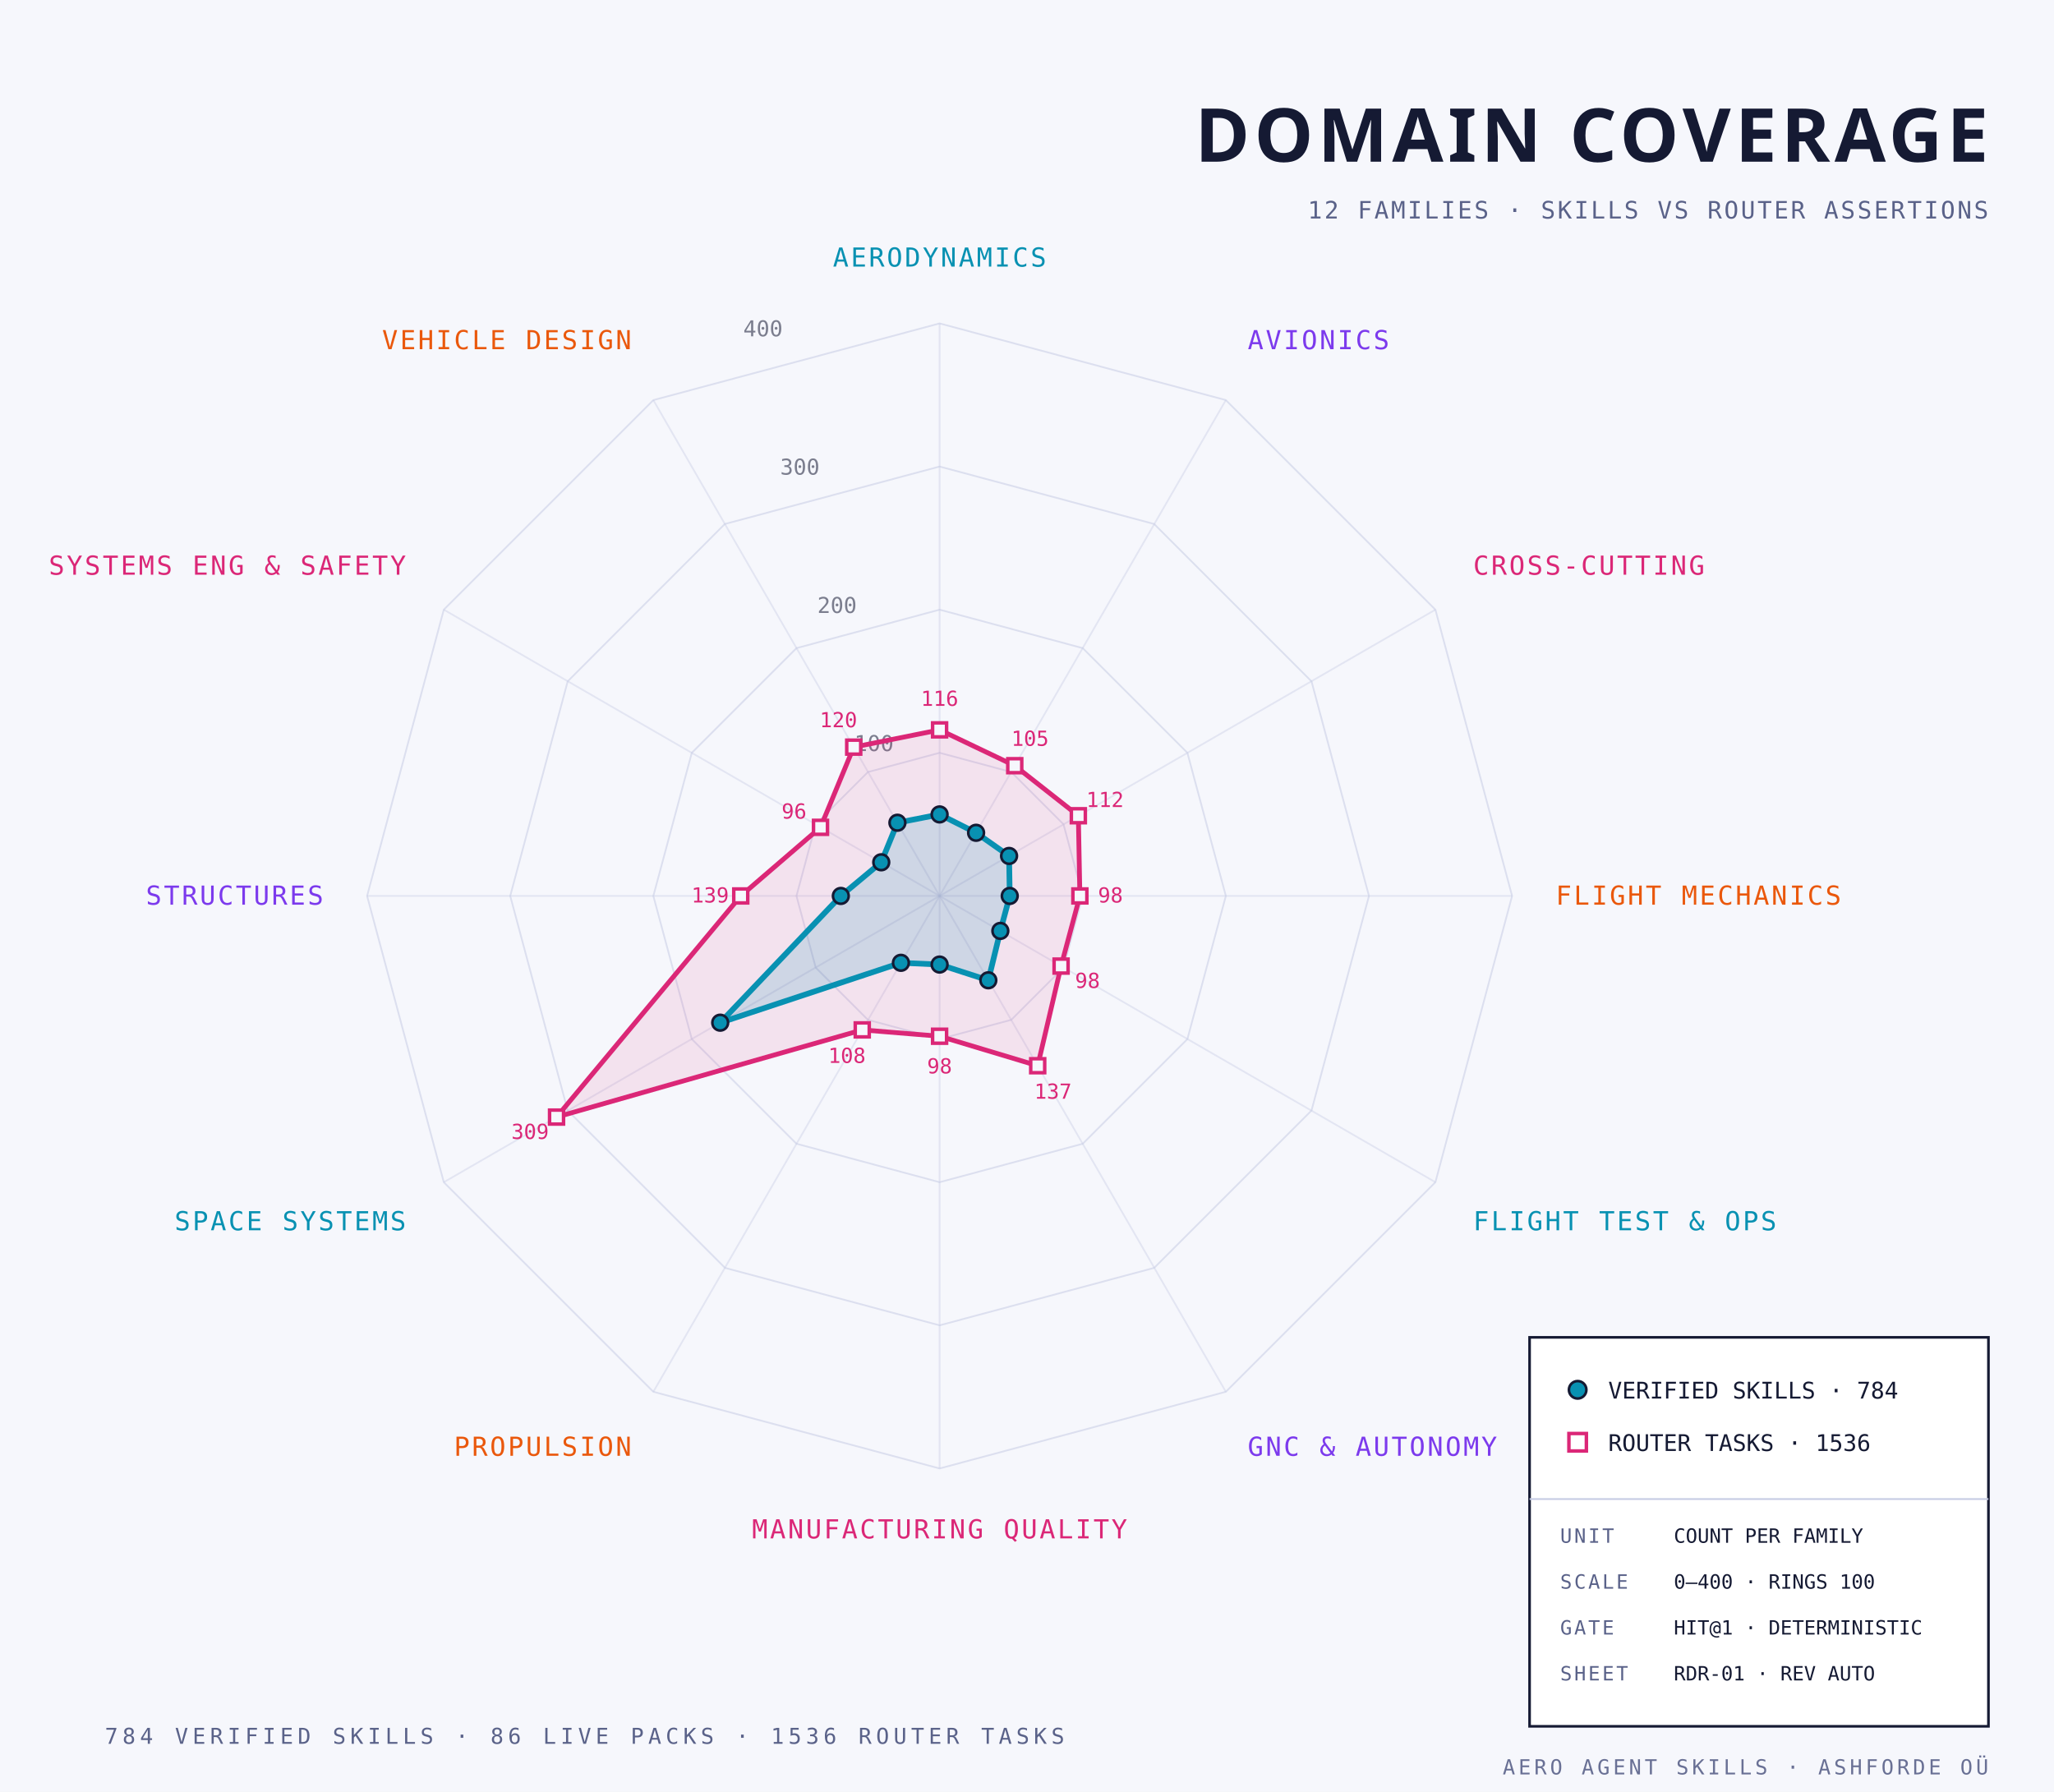
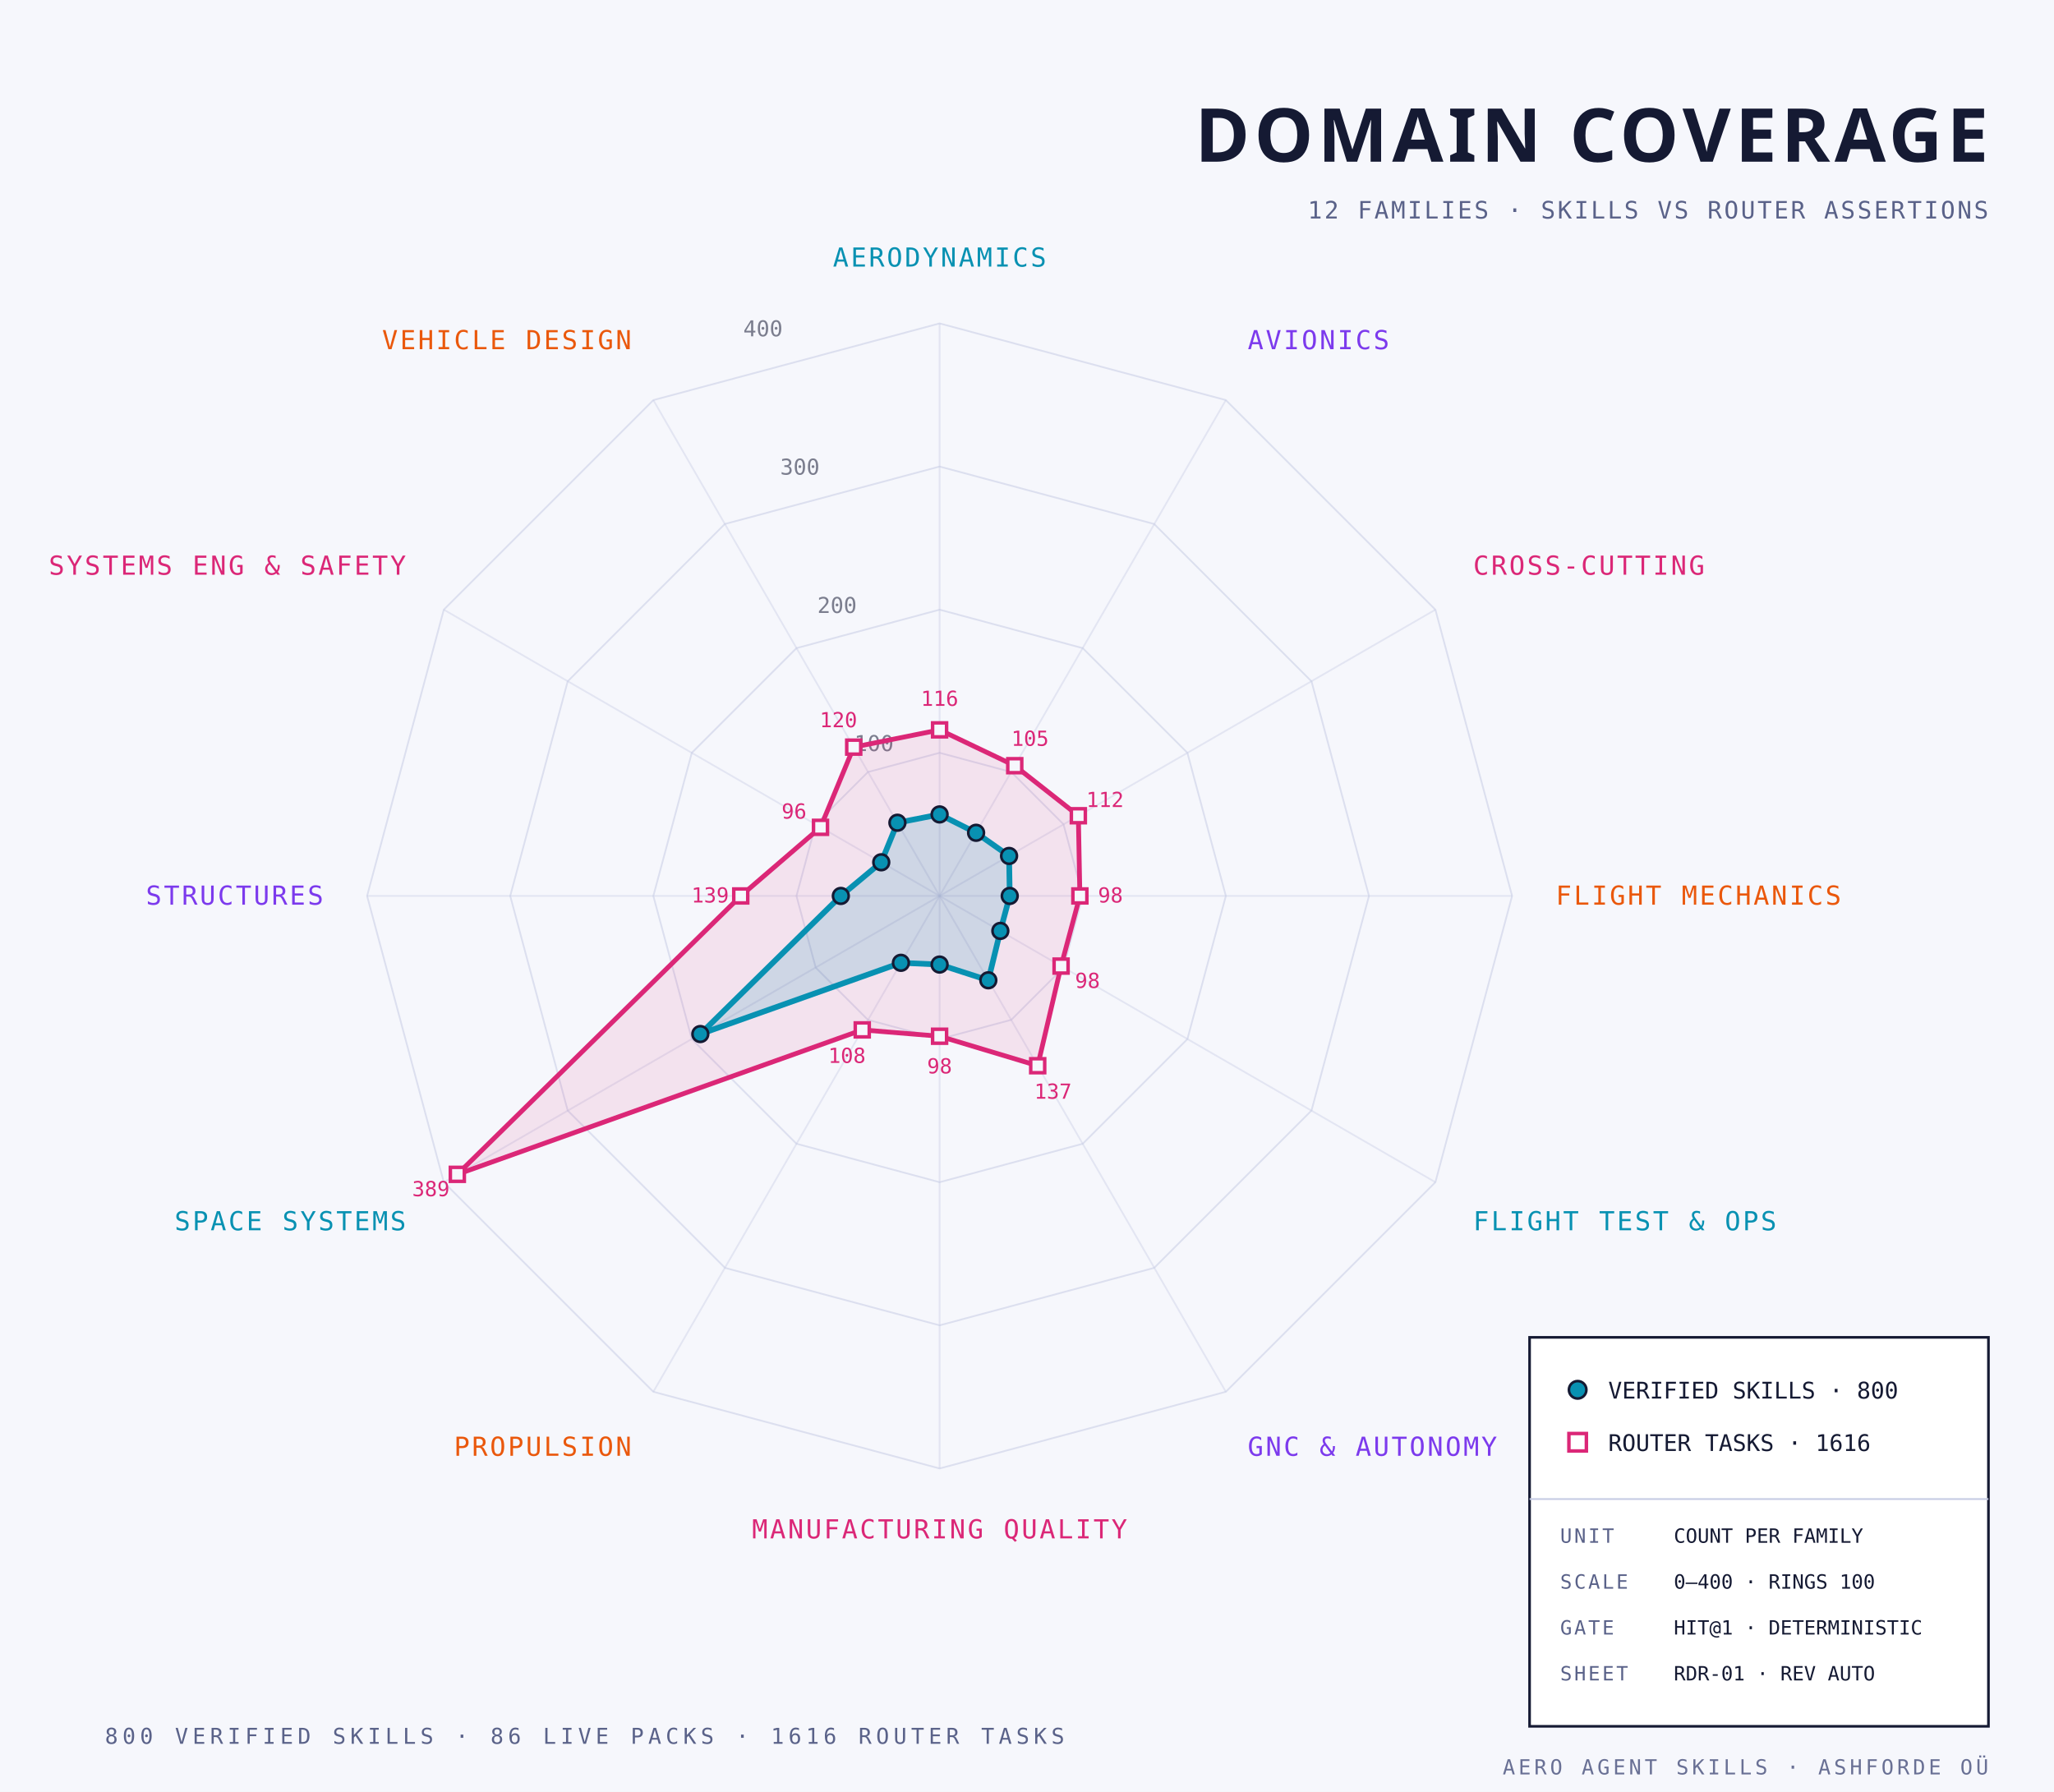
<svg xmlns="http://www.w3.org/2000/svg" width="940" height="820" viewBox="0 0 940 820">
  <style>
    .mono { font-family: "JetBrains Mono", "IBM Plex Mono", "Menlo", monospace; }
    .cond { font-family: "Barlow Condensed", "DIN Condensed", "Arial Narrow", sans-serif; font-weight: 700; text-transform: uppercase; }
    .serif { font-family: "Instrument Serif", Georgia, serif; font-style: italic; }
  </style>
  <rect width="940" height="820" fill="#f6f7fc" />
  <polygon points="430.0,344.5 462.8,353.3 486.7,377.2 495.5,410.0 486.7,442.8 462.8,466.7 430.0,475.5 397.2,466.7 373.3,442.8 364.5,410.0 373.3,377.2 397.2,353.3" fill="none" stroke="#c6cce4" stroke-width="0.8" stroke-opacity="0.55" />
  <polygon points="430.0,279.0 495.5,296.6 543.4,344.5 561.0,410.0 543.4,475.5 495.5,523.4 430.0,541.0 364.5,523.4 316.6,475.5 299.0,410.0 316.6,344.5 364.5,296.6" fill="none" stroke="#c6cce4" stroke-width="0.8" stroke-opacity="0.55" />
  <polygon points="430.0,213.5 528.2,239.8 600.2,311.8 626.5,410.0 600.2,508.2 528.2,580.2 430.0,606.5 331.8,580.2 259.8,508.2 233.5,410.0 259.8,311.8 331.7,239.8" fill="none" stroke="#c6cce4" stroke-width="0.8" stroke-opacity="0.55" />
  <polygon points="430.0,148.0 561.0,183.1 656.9,279.0 692.0,410.0 656.9,541.0 561.0,636.9 430.0,672.0 299.0,636.9 203.1,541.0 168.0,410.0 203.1,279.0 299.0,183.1" fill="none" stroke="#c6cce4" stroke-width="0.8" stroke-opacity="0.55" />
  <line x1="430" y1="410" x2="430.0" y2="148.0" stroke="#c6cce4" stroke-width="0.8" stroke-opacity="0.4" />
  <line x1="430" y1="410" x2="561.0" y2="183.1" stroke="#c6cce4" stroke-width="0.8" stroke-opacity="0.4" />
  <line x1="430" y1="410" x2="656.9" y2="279.0" stroke="#c6cce4" stroke-width="0.8" stroke-opacity="0.4" />
  <line x1="430" y1="410" x2="692.0" y2="410.0" stroke="#c6cce4" stroke-width="0.8" stroke-opacity="0.4" />
  <line x1="430" y1="410" x2="656.9" y2="541.0" stroke="#c6cce4" stroke-width="0.8" stroke-opacity="0.4" />
  <line x1="430" y1="410" x2="561.0" y2="636.9" stroke="#c6cce4" stroke-width="0.8" stroke-opacity="0.4" />
  <line x1="430" y1="410" x2="430.0" y2="672.0" stroke="#c6cce4" stroke-width="0.8" stroke-opacity="0.4" />
  <line x1="430" y1="410" x2="299.0" y2="636.9" stroke="#c6cce4" stroke-width="0.8" stroke-opacity="0.4" />
  <line x1="430" y1="410" x2="203.1" y2="541.0" stroke="#c6cce4" stroke-width="0.8" stroke-opacity="0.4" />
  <line x1="430" y1="410" x2="168.0" y2="410.0" stroke="#c6cce4" stroke-width="0.8" stroke-opacity="0.4" />
  <line x1="430" y1="410" x2="203.1" y2="279.0" stroke="#c6cce4" stroke-width="0.8" stroke-opacity="0.4" />
  <line x1="430" y1="410" x2="299.0" y2="183.1" stroke="#c6cce4" stroke-width="0.8" stroke-opacity="0.4" />
  <text class="mono" x="409.0" y="343.7" text-anchor="end" font-size="10" fill="#151a33" opacity="0.55">100</text>
  <text class="mono" x="392.1" y="280.5" text-anchor="end" font-size="10" fill="#151a33" opacity="0.55">200</text>
  <text class="mono" x="375.1" y="217.2" text-anchor="end" font-size="10" fill="#151a33" opacity="0.55">300</text>
  <text class="mono" x="358.2" y="153.9" text-anchor="end" font-size="10" fill="#151a33" opacity="0.55">400</text>
  <text class="mono" x="430.0" y="122.0" text-anchor="middle" font-size="12" fill="#0891b2" letter-spacing="1">AERODYNAMICS</text>
  <text class="mono" x="571.0" y="159.8" text-anchor="start" font-size="12" fill="#7c3aed" letter-spacing="1">AVIONICS</text>
  <text class="mono" x="674.2" y="263.0" text-anchor="start" font-size="12" fill="#db2777" letter-spacing="1">CROSS-CUTTING</text>
  <text class="mono" x="712.0" y="414.0" text-anchor="start" font-size="12" fill="#ea580c" letter-spacing="1">FLIGHT MECHANICS</text>
  <text class="mono" x="674.2" y="563.0" text-anchor="start" font-size="12" fill="#0891b2" letter-spacing="1">FLIGHT TEST &amp; OPS</text>
  <text class="mono" x="571.0" y="666.2" text-anchor="start" font-size="12" fill="#7c3aed" letter-spacing="1">GNC &amp; AUTONOMY</text>
  <text class="mono" x="430.0" y="704.0" text-anchor="middle" font-size="12" fill="#db2777" letter-spacing="1">MANUFACTURING QUALITY</text>
  <text class="mono" x="289.0" y="666.2" text-anchor="end" font-size="12" fill="#ea580c" letter-spacing="1">PROPULSION</text>
  <text class="mono" x="185.8" y="563.0" text-anchor="end" font-size="12" fill="#0891b2" letter-spacing="1">SPACE SYSTEMS</text>
  <text class="mono" x="148.0" y="414.0" text-anchor="end" font-size="12" fill="#7c3aed" letter-spacing="1">STRUCTURES</text>
  <text class="mono" x="185.8" y="263.0" text-anchor="end" font-size="12" fill="#db2777" letter-spacing="1">SYSTEMS ENG &amp; SAFETY</text>
  <text class="mono" x="289.0" y="159.8" text-anchor="end" font-size="12" fill="#ea580c" letter-spacing="1">VEHICLE DESIGN</text>
-   <polygon points="430.0,334.0 464.4,350.4 493.5,373.3 494.2,410.0 485.6,442.1 474.9,487.7 430.0,474.2 394.6,471.3 254.7,511.2 339.0,410.0 375.5,378.6 390.7,341.9" fill="#db2777" fill-opacity="0.10" stroke="#db2777" stroke-width="2.2" />
+   <polygon points="430.0,334.0 464.4,350.4 493.5,373.3 494.2,410.0 485.6,442.1 474.9,487.7 430.0,474.2 394.6,471.3 209.3,537.4 339.0,410.0 375.5,378.6 390.7,341.9" fill="#db2777" fill-opacity="0.10" stroke="#db2777" stroke-width="2.2" />
  <rect x="426.8" y="330.8" width="6.4" height="6.4" fill="#f6f7fc" stroke="#db2777" stroke-width="1.6" />
  <rect x="461.2" y="347.2" width="6.4" height="6.4" fill="#f6f7fc" stroke="#db2777" stroke-width="1.6" />
  <rect x="490.3" y="370.1" width="6.4" height="6.4" fill="#f6f7fc" stroke="#db2777" stroke-width="1.6" />
  <rect x="491.0" y="406.8" width="6.4" height="6.4" fill="#f6f7fc" stroke="#db2777" stroke-width="1.6" />
  <rect x="482.4" y="438.9" width="6.4" height="6.4" fill="#f6f7fc" stroke="#db2777" stroke-width="1.6" />
  <rect x="471.7" y="484.5" width="6.4" height="6.4" fill="#f6f7fc" stroke="#db2777" stroke-width="1.6" />
  <rect x="426.8" y="471.0" width="6.4" height="6.4" fill="#f6f7fc" stroke="#db2777" stroke-width="1.6" />
  <rect x="391.4" y="468.1" width="6.4" height="6.4" fill="#f6f7fc" stroke="#db2777" stroke-width="1.6" />
-   <rect x="251.5" y="508.0" width="6.4" height="6.4" fill="#f6f7fc" stroke="#db2777" stroke-width="1.6" />
+   <rect x="206.1" y="534.2" width="6.4" height="6.4" fill="#f6f7fc" stroke="#db2777" stroke-width="1.6" />
  <rect x="335.8" y="406.8" width="6.4" height="6.4" fill="#f6f7fc" stroke="#db2777" stroke-width="1.6" />
  <rect x="372.3" y="375.4" width="6.4" height="6.4" fill="#f6f7fc" stroke="#db2777" stroke-width="1.6" />
  <rect x="387.5" y="338.7" width="6.4" height="6.4" fill="#f6f7fc" stroke="#db2777" stroke-width="1.6" />
-   <polygon points="430.0,372.7 446.7,381.1 461.8,391.7 462.1,410.0 457.8,426.0 452.3,448.6 430.0,441.4 412.3,440.6 329.6,468.0 384.8,410.0 403.3,394.6 410.7,376.5" fill="#0891b2" fill-opacity="0.16" stroke="#0891b2" stroke-width="2.6" />
+   <polygon points="430.0,372.7 446.7,381.1 461.8,391.7 462.1,410.0 457.8,426.0 452.3,448.6 430.0,441.4 412.3,440.6 320.5,473.2 384.8,410.0 403.3,394.6 410.7,376.5" fill="#0891b2" fill-opacity="0.16" stroke="#0891b2" stroke-width="2.6" />
  <circle cx="430.0" cy="372.7" r="3.6" fill="#0891b2" stroke="#151a33" stroke-width="1.2" />
  <circle cx="446.7" cy="381.1" r="3.6" fill="#0891b2" stroke="#151a33" stroke-width="1.2" />
  <circle cx="461.8" cy="391.7" r="3.6" fill="#0891b2" stroke="#151a33" stroke-width="1.2" />
  <circle cx="462.1" cy="410.0" r="3.6" fill="#0891b2" stroke="#151a33" stroke-width="1.2" />
  <circle cx="457.8" cy="426.0" r="3.6" fill="#0891b2" stroke="#151a33" stroke-width="1.2" />
  <circle cx="452.3" cy="448.6" r="3.6" fill="#0891b2" stroke="#151a33" stroke-width="1.2" />
  <circle cx="430.0" cy="441.4" r="3.6" fill="#0891b2" stroke="#151a33" stroke-width="1.2" />
  <circle cx="412.3" cy="440.6" r="3.6" fill="#0891b2" stroke="#151a33" stroke-width="1.2" />
-   <circle cx="329.6" cy="468.0" r="3.6" fill="#0891b2" stroke="#151a33" stroke-width="1.2" />
+   <circle cx="320.5" cy="473.2" r="3.6" fill="#0891b2" stroke="#151a33" stroke-width="1.2" />
  <circle cx="384.8" cy="410.0" r="3.6" fill="#0891b2" stroke="#151a33" stroke-width="1.2" />
  <circle cx="403.3" cy="394.6" r="3.6" fill="#0891b2" stroke="#151a33" stroke-width="1.2" />
  <circle cx="410.7" cy="376.5" r="3.6" fill="#0891b2" stroke="#151a33" stroke-width="1.2" />
  <text class="mono" x="430.0" y="323.0" text-anchor="middle" font-size="9.5" fill="#db2777">116</text>
  <text class="mono" x="471.4" y="341.3" text-anchor="middle" font-size="9.5" fill="#db2777">105</text>
  <text class="mono" x="505.7" y="369.3" text-anchor="middle" font-size="9.5" fill="#db2777">112</text>
  <text class="mono" x="508.2" y="413.0" text-anchor="middle" font-size="9.5" fill="#db2777">98</text>
  <text class="mono" x="497.7" y="452.1" text-anchor="middle" font-size="9.5" fill="#db2777">98</text>
  <text class="mono" x="481.9" y="502.8" text-anchor="middle" font-size="9.5" fill="#db2777">137</text>
  <text class="mono" x="430.0" y="491.2" text-anchor="middle" font-size="9.5" fill="#db2777">98</text>
  <text class="mono" x="387.6" y="486.4" text-anchor="middle" font-size="9.5" fill="#db2777">108</text>
-   <text class="mono" x="242.6" y="521.2" text-anchor="middle" font-size="9.5" fill="#db2777">309</text>
+   <text class="mono" x="197.2" y="547.4" text-anchor="middle" font-size="9.5" fill="#db2777">389</text>
  <text class="mono" x="325.0" y="413.0" text-anchor="middle" font-size="9.5" fill="#db2777">139</text>
  <text class="mono" x="363.4" y="374.6" text-anchor="middle" font-size="9.5" fill="#db2777">96</text>
  <text class="mono" x="383.7" y="332.8" text-anchor="middle" font-size="9.5" fill="#db2777">120</text>
  <text class="cond" x="910.0" y="74.0" text-anchor="end" font-size="34" fill="#151a33" letter-spacing="2">DOMAIN COVERAGE</text>
  <text class="mono" x="910.0" y="100.0" text-anchor="end" font-size="11" fill="#5a6289" letter-spacing="1">12 FAMILIES · SKILLS VS ROUTER ASSERTIONS</text>
  <rect x="700" y="612" width="210" height="178" fill="#ffffff" stroke="#151a33" stroke-width="1.2" />
  <line x1="700" y1="686" x2="910" y2="686" stroke="#c6cce4" stroke-width="0.8" />
  <circle cx="722" cy="636" r="4" fill="#0891b2" stroke="#151a33" stroke-width="1.2" />
-   <text class="mono" x="736.0" y="640.0" text-anchor="start" font-size="10.5" fill="#151a33">VERIFIED SKILLS · 784</text>
+   <text class="mono" x="736.0" y="640.0" text-anchor="start" font-size="10.5" fill="#151a33">VERIFIED SKILLS · 800</text>
  <rect x="718" y="656" width="8" height="8" fill="none" stroke="#db2777" stroke-width="1.6" />
-   <text class="mono" x="736.0" y="664.0" text-anchor="start" font-size="10.5" fill="#151a33">ROUTER TASKS · 1536</text>
+   <text class="mono" x="736.0" y="664.0" text-anchor="start" font-size="10.5" fill="#151a33">ROUTER TASKS · 1616</text>
  <text class="mono" x="714.0" y="706.0" text-anchor="start" font-size="9" fill="#5a6289" letter-spacing="1">UNIT</text>
  <text class="mono" x="766.0" y="706.0" text-anchor="start" font-size="9" fill="#151a33">COUNT PER FAMILY</text>
  <text class="mono" x="714.0" y="727.0" text-anchor="start" font-size="9" fill="#5a6289" letter-spacing="1">SCALE</text>
  <text class="mono" x="766.0" y="727.0" text-anchor="start" font-size="9" fill="#151a33">0–400 · RINGS 100</text>
  <text class="mono" x="714.0" y="748.0" text-anchor="start" font-size="9" fill="#5a6289" letter-spacing="1">GATE</text>
  <text class="mono" x="766.0" y="748.0" text-anchor="start" font-size="9" fill="#151a33">HIT@1 · DETERMINISTIC</text>
  <text class="mono" x="714.0" y="769.0" text-anchor="start" font-size="9" fill="#5a6289" letter-spacing="1">SHEET</text>
  <text class="mono" x="766.0" y="769.0" text-anchor="start" font-size="9" fill="#151a33">RDR-01 · REV AUTO</text>
-   <text class="mono" x="48.0" y="798.0" text-anchor="start" font-size="10" fill="#5a6289" letter-spacing="2">784 VERIFIED SKILLS · 86 LIVE PACKS · 1536 ROUTER TASKS</text>
+   <text class="mono" x="48.0" y="798.0" text-anchor="start" font-size="10" fill="#5a6289" letter-spacing="2">800 VERIFIED SKILLS · 86 LIVE PACKS · 1616 ROUTER TASKS</text>
  <text class="mono" x="910.0" y="812.0" text-anchor="end" font-size="9.5" fill="#5a6289" letter-spacing="1.5" opacity="0.9">AERO AGENT SKILLS · ASHFORDE OÜ</text>
</svg>
